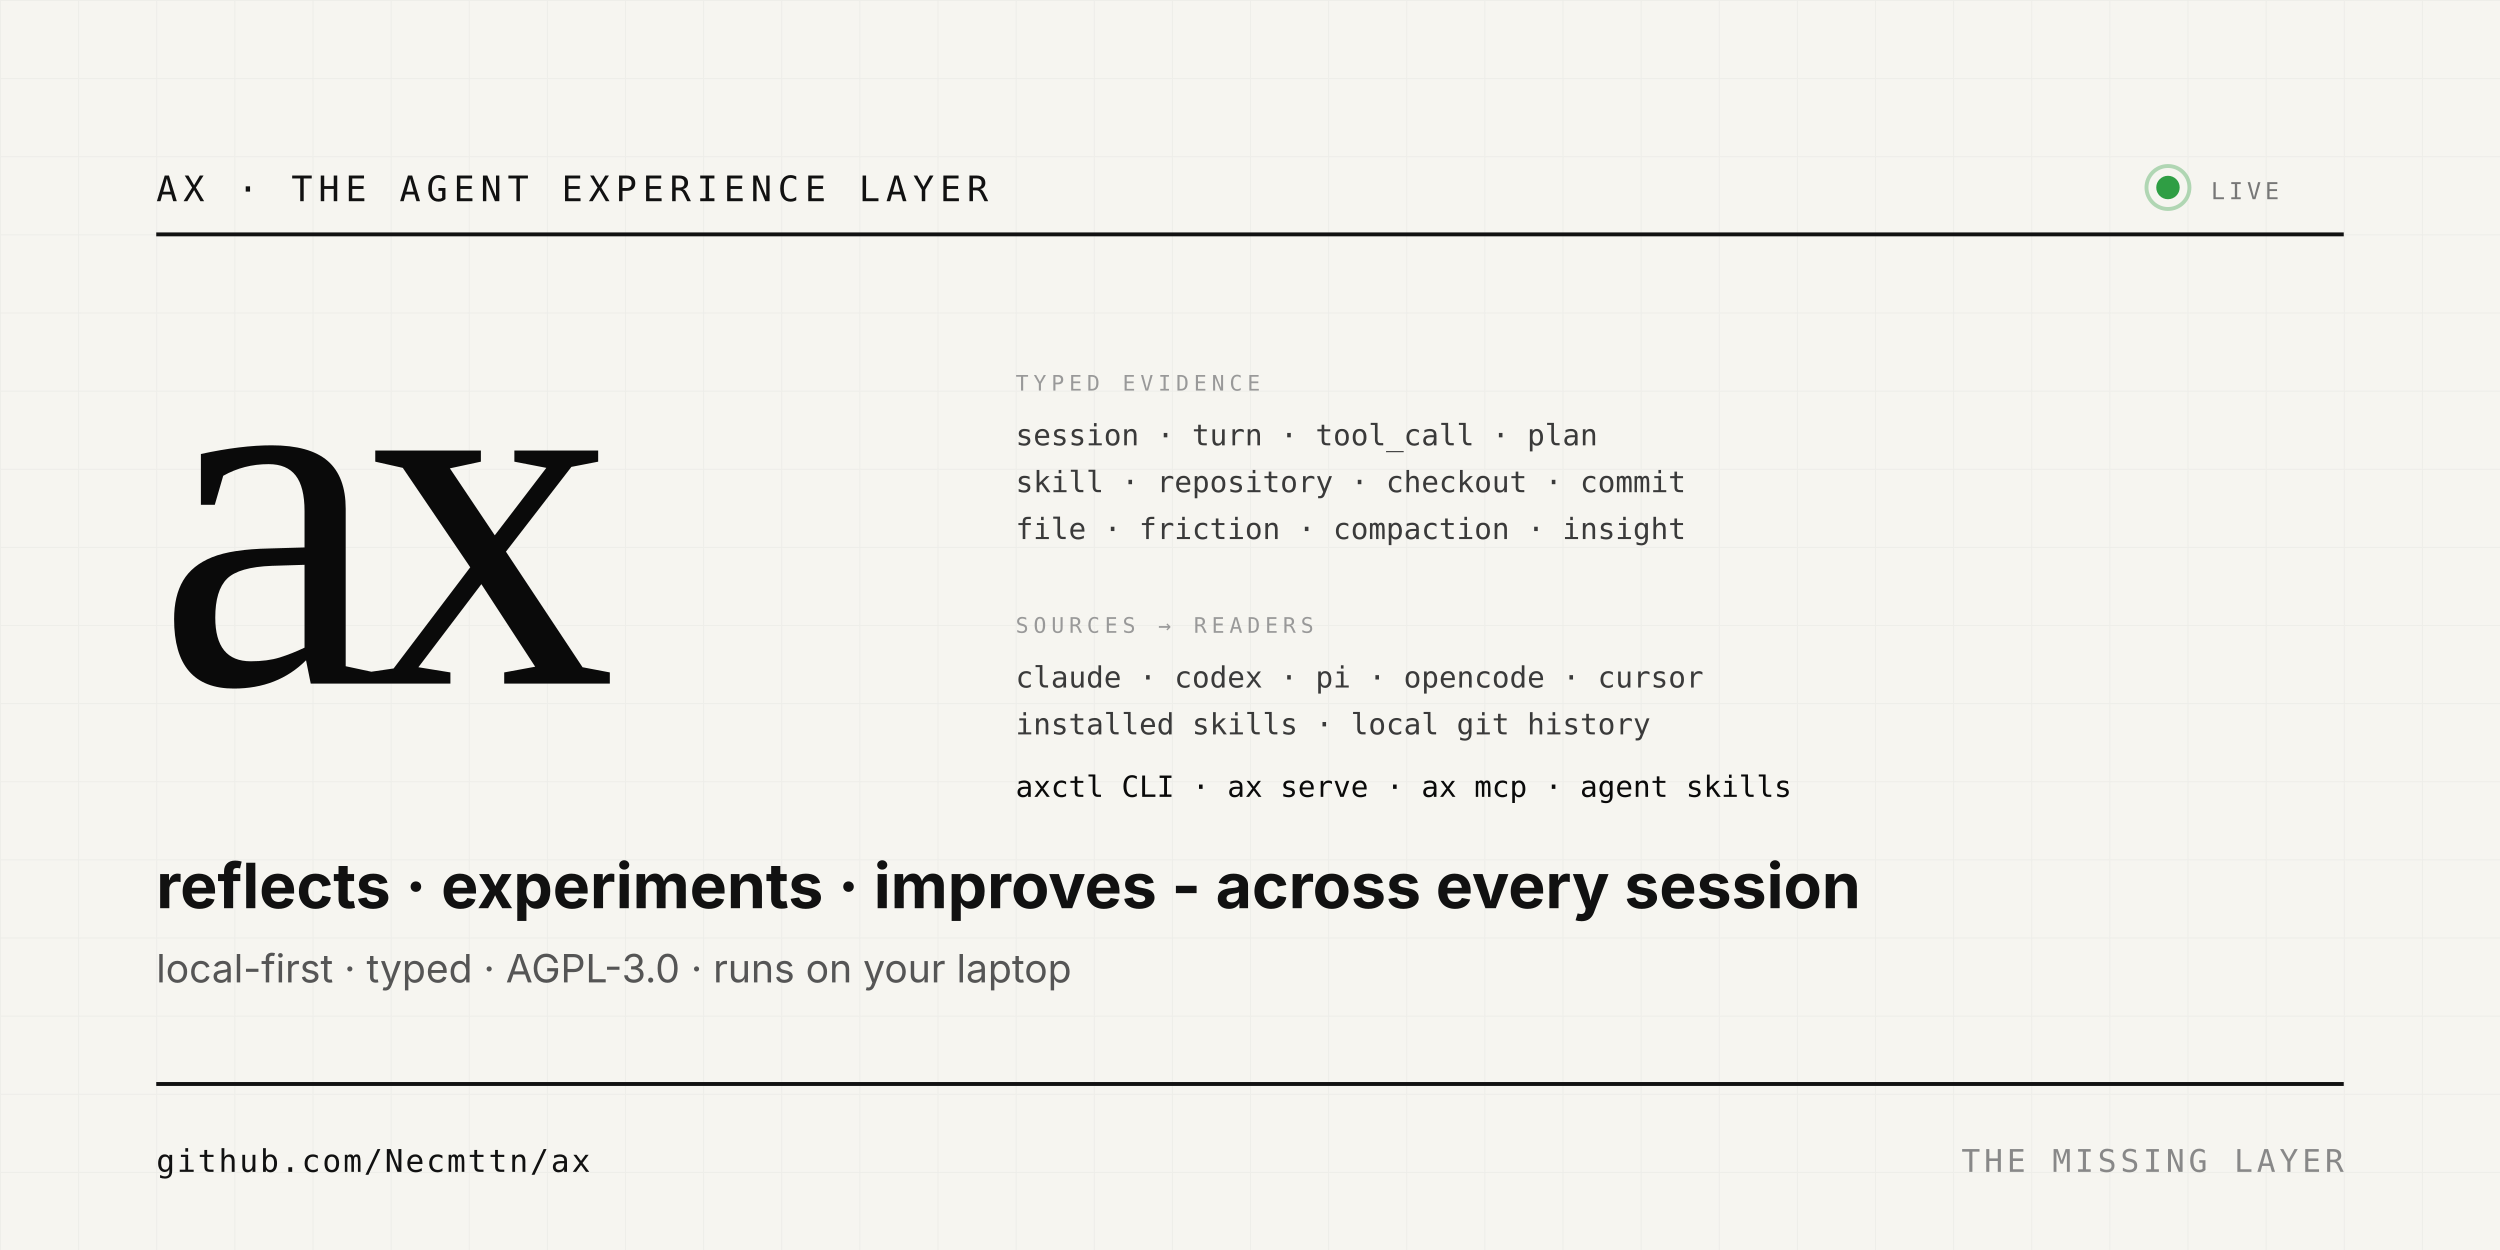
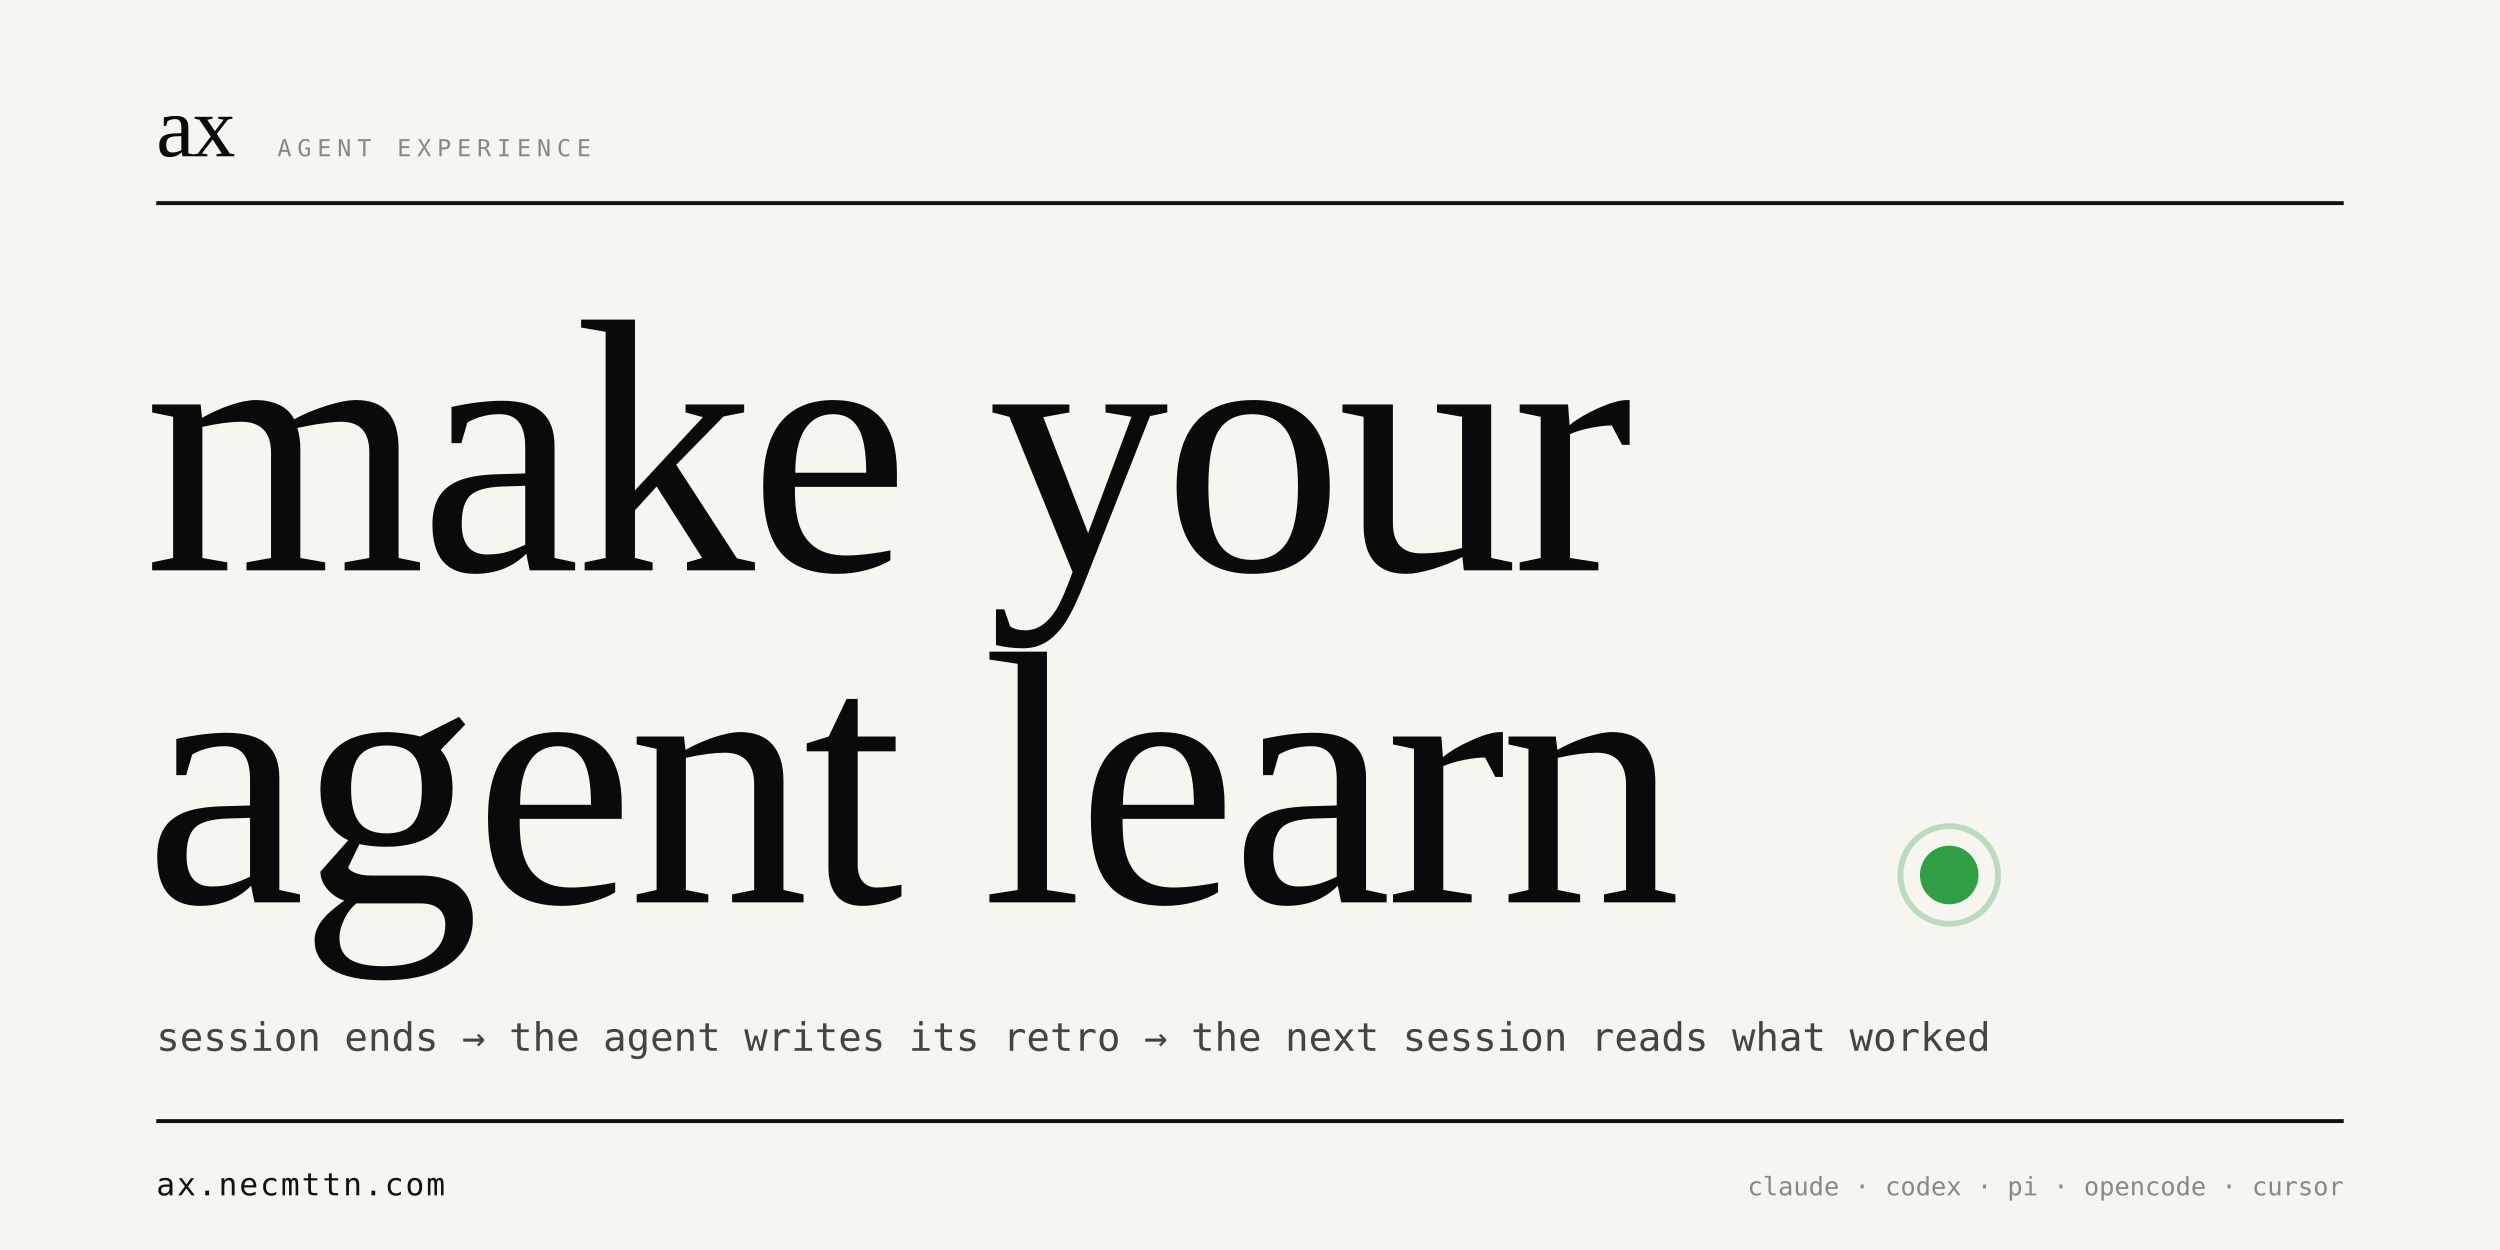
- <svg xmlns="http://www.w3.org/2000/svg" viewBox="0 0 1280 640" width="1280" height="640" font-family="ui-sans-serif, system-ui, -apple-system, BlinkMacSystemFont, 'Helvetica Neue', sans-serif">
-   <defs>
-     <pattern id="grid" width="40" height="40" patternUnits="userSpaceOnUse">
-       <path d="M 40 0 L 0 0 0 40" fill="none" stroke="#e6e6e2" stroke-width="1" />
-     </pattern>
-   </defs>
+ <svg xmlns="http://www.w3.org/2000/svg" viewBox="0 0 1280 640" width="1280" height="640">
  <rect width="1280" height="640" fill="#f6f5f0" />
-   <rect width="1280" height="640" fill="url(#grid)" opacity="0.5" />
-   <line x1="80" y1="120" x2="1200" y2="120" stroke="#111" stroke-width="2" />
-   <text x="80" y="103" font-family="ui-monospace, SFMono-Regular, Menlo, monospace" font-size="18" letter-spacing="3" fill="#111" font-weight="500">
-     AX · THE AGENT EXPERIENCE LAYER
-   </text>
-   <g transform="translate(1110 96)">
-     <circle r="6" fill="#2f9e44" />
-     <circle r="11" fill="none" stroke="#2f9e44" stroke-opacity="0.35" stroke-width="2" />
-     <text x="22" y="6" font-family="ui-monospace, SFMono-Regular, Menlo, monospace" font-size="12" letter-spacing="2" fill="#777">LIVE</text>
+   <text x="80" y="80" font-family="Georgia, 'Times New Roman', serif" font-size="44" fill="#0a0a0a" letter-spacing="-1">ax</text>
+   <text x="142" y="80" font-family="Menlo, SFMono-Regular, monospace" font-size="12" letter-spacing="3" fill="#888">AGENT EXPERIENCE</text>
+   <line x1="80" y1="104" x2="1200" y2="104" stroke="#111" stroke-width="2" />
+   <text x="74" y="292" font-family="Georgia, 'Times New Roman', serif" font-size="185" fill="#0a0a0a" letter-spacing="-3">make your</text>
+   <text x="74" y="462" font-family="Georgia, 'Times New Roman', serif" font-size="185" fill="#0a0a0a" letter-spacing="-3">agent learn</text>
+   <g transform="translate(998 448)">
+     <circle r="15" fill="#2f9e44" />
+     <circle r="25" fill="none" stroke="#2f9e44" stroke-opacity="0.3" stroke-width="3" />
  </g>
-   <text x="80" y="350" font-family="Georgia, 'Times New Roman', serif" font-size="260" fill="#0a0a0a" font-weight="400" letter-spacing="-10">ax</text>
-   <g transform="translate(520 200)" font-family="ui-monospace, SFMono-Regular, Menlo, monospace" font-size="15" fill="#3a3a3a">
-     <text x="0" y="0" font-size="11" letter-spacing="2.5" fill="#999">TYPED EVIDENCE</text>
-     <text x="0" y="28">session · turn · tool_call · plan</text>
-     <text x="0" y="52">skill · repository · checkout · commit</text>
-     <text x="0" y="76">file · friction · compaction · insight</text>
-     <text x="0" y="124" font-size="11" letter-spacing="2.5" fill="#999">SOURCES → READERS</text>
-     <text x="0" y="152">claude · codex · pi · opencode · cursor</text>
-     <text x="0" y="176">installed skills · local git history</text>
-     <text x="0" y="208" fill="#0a0a0a">axctl CLI · ax serve · ax mcp · agent skills</text>
-   </g>
-   <text x="80" y="465" font-family="ui-sans-serif, system-ui, -apple-system, sans-serif" font-size="32" fill="#111" font-weight="700">
-     reflects · experiments · improves - across every session
-   </text>
-   <text x="80" y="503" font-family="ui-sans-serif, system-ui, -apple-system, sans-serif" font-size="20" fill="#555" font-weight="400">
-     local-first · typed · AGPL-3.0 · runs on your laptop
-   </text>
-   <line x1="80" y1="555" x2="1200" y2="555" stroke="#111" stroke-width="2" />
-   <text x="80" y="600" font-family="ui-monospace, SFMono-Regular, Menlo, monospace" font-size="16" letter-spacing="1" fill="#111">
-     github.com/Necmttn/ax
-   </text>
-   <text x="1200" y="600" text-anchor="end" font-family="ui-monospace, SFMono-Regular, Menlo, monospace" font-size="16" letter-spacing="2" fill="#888">
-     THE MISSING LAYER
-   </text>
+   <text x="80" y="538" font-family="Menlo, SFMono-Regular, monospace" font-size="20" fill="#444">session ends → the agent writes its retro → the next session reads what worked</text>
+   <line x1="80" y1="574" x2="1200" y2="574" stroke="#111" stroke-width="2" />
+   <text x="80" y="612" font-family="Menlo, SFMono-Regular, monospace" font-size="16" letter-spacing="1" fill="#111">ax.necmttn.com</text>
+   <text x="1200" y="612" text-anchor="end" font-family="Menlo, SFMono-Regular, monospace" font-size="13" fill="#888">claude · codex · pi · opencode · cursor</text>
</svg>
